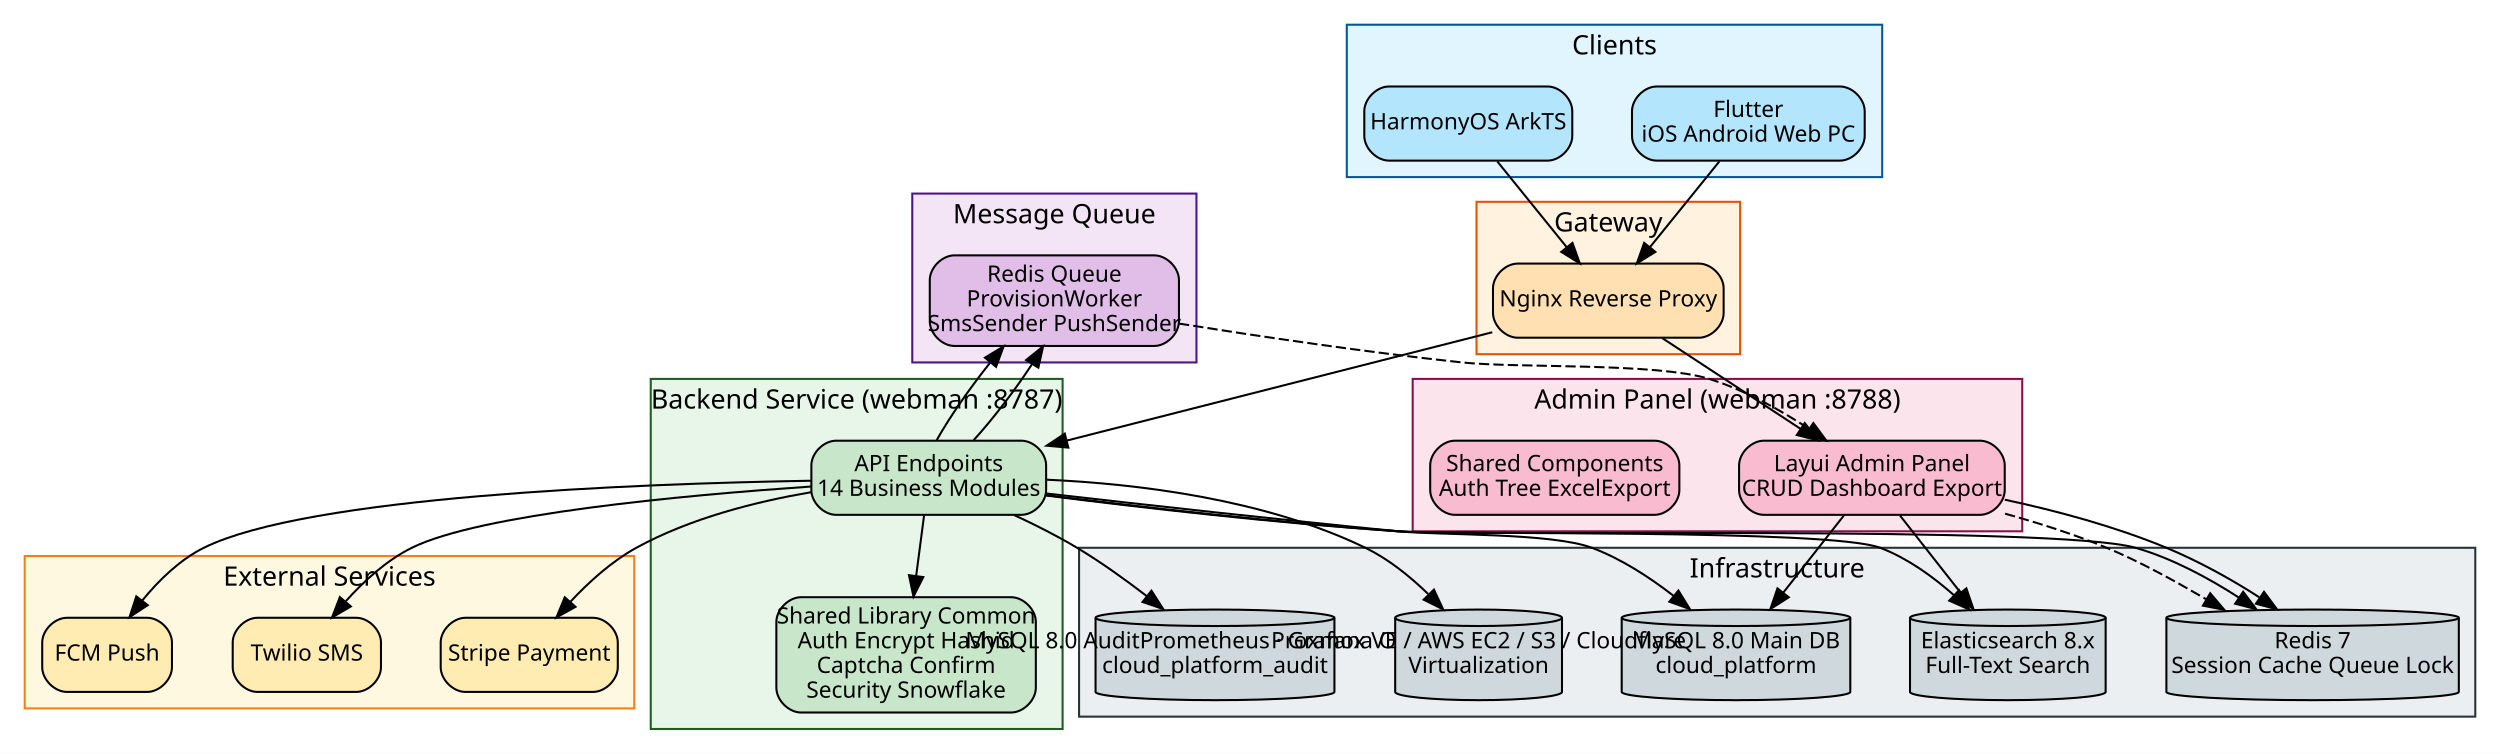
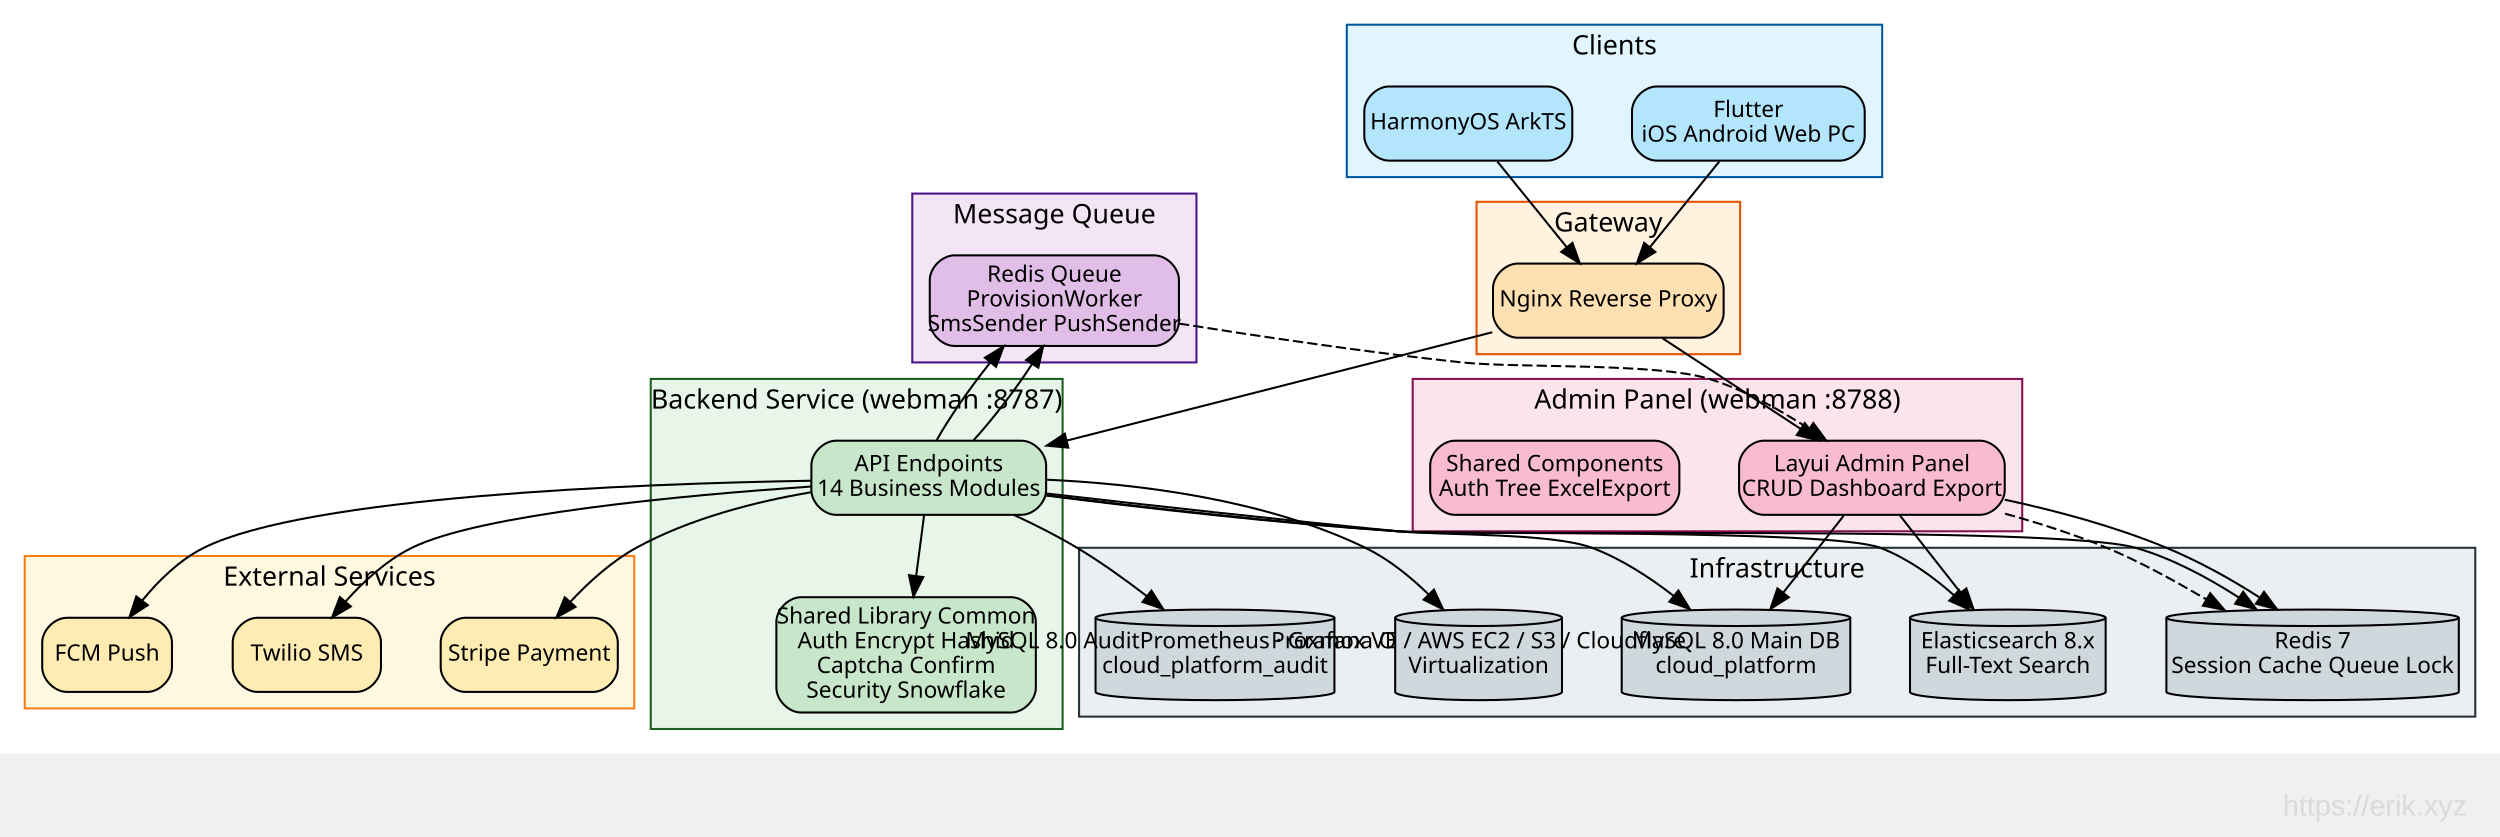
- <svg xmlns="http://www.w3.org/2000/svg" width="1214pt" height="366pt" viewBox="0.00 0.00 1214.00 366.00">
+ <svg xmlns="http://www.w3.org/2000/svg" width="1214pt" height="406.00pt" viewBox="0.00 0.00 1214.00 406.00">
  <g id="graph0" class="graph" transform="scale(1 1) rotate(0) translate(4 362)">
    <polygon fill="white" stroke="transparent" points="-4,4 -4,-362 1210,-362 1210,4 -4,4" />
    <g id="clust1" class="cluster">
      <polygon fill="#e1f5fe" stroke="#01579b" points="650,-276 650,-350 910,-350 910,-276 650,-276" />
      <text text-anchor="middle" x="780" y="-335.6" font-family="sans-serif" font-size="13.00">Clients</text>
    </g>
    <g id="clust2" class="cluster">
      <polygon fill="#fff3e0" stroke="#e65100" points="713,-190 713,-264 841,-264 841,-190 713,-190" />
      <text text-anchor="middle" x="777" y="-249.6" font-family="sans-serif" font-size="13.00">Gateway</text>
    </g>
    <g id="clust3" class="cluster">
      <polygon fill="#e8f5e9" stroke="#1b5e20" points="312,-8 312,-178 512,-178 512,-8 312,-8" />
      <text text-anchor="middle" x="412" y="-163.6" font-family="sans-serif" font-size="13.00">Backend Service (webman :8787)</text>
    </g>
    <g id="clust4" class="cluster">
      <polygon fill="#fce4ec" stroke="#880e4f" points="682,-104 682,-178 978,-178 978,-104 682,-104" />
      <text text-anchor="middle" x="830" y="-163.6" font-family="sans-serif" font-size="13.00">Admin Panel (webman :8788)</text>
    </g>
    <g id="clust5" class="cluster">
      <polygon fill="#f3e5f5" stroke="#4a148c" points="439,-186 439,-268 577,-268 577,-186 439,-186" />
      <text text-anchor="middle" x="508" y="-253.6" font-family="sans-serif" font-size="13.00">Message Queue</text>
    </g>
    <g id="clust6" class="cluster">
      <polygon fill="#eceff1" stroke="#263238" points="520,-14 520,-96 1198,-96 1198,-14 520,-14" />
      <text text-anchor="middle" x="859" y="-81.6" font-family="sans-serif" font-size="13.00">Infrastructure</text>
    </g>
    <g id="clust7" class="cluster">
      <polygon fill="#fff8e1" stroke="#f57f17" points="8,-18 8,-92 304,-92 304,-18 8,-18" />
      <text text-anchor="middle" x="156" y="-77.6" font-family="sans-serif" font-size="13.00">External Services</text>
    </g>
    <g id="node1" class="node">
      <path fill="#b3e5fc" stroke="black" d="M889.5,-320C889.5,-320 800.5,-320 800.5,-320 794.5,-320 788.5,-314 788.5,-308 788.5,-308 788.5,-296 788.5,-296 788.5,-290 794.5,-284 800.5,-284 800.5,-284 889.5,-284 889.5,-284 895.5,-284 901.5,-290 901.5,-296 901.5,-296 901.5,-308 901.5,-308 901.5,-314 895.5,-320 889.5,-320" />
      <text text-anchor="middle" x="845" y="-305.2" font-family="sans-serif" font-size="11.00">Flutter</text>
      <text text-anchor="middle" x="845" y="-293.2" font-family="sans-serif" font-size="11.00">iOS Android Web PC</text>
    </g>
    <g id="node3" class="node">
      <path fill="#ffe0b2" stroke="black" d="M821,-234C821,-234 733,-234 733,-234 727,-234 721,-228 721,-222 721,-222 721,-210 721,-210 721,-204 727,-198 733,-198 733,-198 821,-198 821,-198 827,-198 833,-204 833,-210 833,-210 833,-222 833,-222 833,-228 827,-234 821,-234" />
      <text text-anchor="middle" x="777" y="-213.2" font-family="sans-serif" font-size="11.00">Nginx Reverse Proxy</text>
    </g>
    <g id="edge1" class="edge">
      <path fill="none" stroke="black" d="M830.91,-283.6C821.18,-271.58 808.09,-255.41 797.25,-242.02" />
      <polygon fill="black" stroke="black" points="799.85,-239.67 790.84,-234.1 794.41,-244.07 799.85,-239.67" />
    </g>
    <g id="node2" class="node">
      <path fill="#b3e5fc" stroke="black" d="M747.5,-320C747.5,-320 670.5,-320 670.5,-320 664.5,-320 658.5,-314 658.5,-308 658.5,-308 658.5,-296 658.5,-296 658.5,-290 664.5,-284 670.5,-284 670.5,-284 747.5,-284 747.5,-284 753.5,-284 759.5,-290 759.5,-296 759.5,-296 759.5,-308 759.5,-308 759.5,-314 753.5,-320 747.5,-320" />
      <text text-anchor="middle" x="709" y="-299.2" font-family="sans-serif" font-size="11.00">HarmonyOS ArkTS</text>
    </g>
    <g id="edge2" class="edge">
      <path fill="none" stroke="black" d="M723.09,-283.6C732.82,-271.58 745.91,-255.41 756.75,-242.02" />
      <polygon fill="black" stroke="black" points="759.59,-244.07 763.16,-234.1 754.15,-239.67 759.59,-244.07" />
    </g>
    <g id="node4" class="node">
      <path fill="#c8e6c9" stroke="black" d="M492,-148C492,-148 402,-148 402,-148 396,-148 390,-142 390,-136 390,-136 390,-124 390,-124 390,-118 396,-112 402,-112 402,-112 492,-112 492,-112 498,-112 504,-118 504,-124 504,-124 504,-136 504,-136 504,-142 498,-148 492,-148" />
      <text text-anchor="middle" x="447" y="-133.2" font-family="sans-serif" font-size="11.00">API Endpoints</text>
      <text text-anchor="middle" x="447" y="-121.2" font-family="sans-serif" font-size="11.00">14 Business Modules</text>
    </g>
    <g id="edge3" class="edge">
      <path fill="none" stroke="black" d="M720.65,-200.66C663.45,-186.1 574.9,-163.56 514.11,-148.08" />
      <polygon fill="black" stroke="black" points="514.78,-144.64 504.23,-145.57 513.06,-151.43 514.78,-144.64" />
    </g>
    <g id="node6" class="node">
      <path fill="#f8bbd0" stroke="black" d="M957.5,-148C957.5,-148 852.5,-148 852.5,-148 846.5,-148 840.5,-142 840.5,-136 840.5,-136 840.5,-124 840.5,-124 840.5,-118 846.5,-112 852.5,-112 852.5,-112 957.5,-112 957.5,-112 963.5,-112 969.5,-118 969.5,-124 969.5,-124 969.5,-136 969.5,-136 969.5,-142 963.5,-148 957.5,-148" />
      <text text-anchor="middle" x="905" y="-133.2" font-family="sans-serif" font-size="11.00">Layui Admin Panel</text>
      <text text-anchor="middle" x="905" y="-121.2" font-family="sans-serif" font-size="11.00">CRUD Dashboard Export</text>
    </g>
    <g id="edge4" class="edge">
      <path fill="none" stroke="black" d="M803.21,-197.8C822.63,-185.06 849.27,-167.58 870.42,-153.69" />
      <polygon fill="black" stroke="black" points="872.38,-156.59 878.82,-148.18 868.54,-150.74 872.38,-156.59" />
    </g>
    <g id="node5" class="node">
      <path fill="#c8e6c9" stroke="black" d="M487,-72C487,-72 385,-72 385,-72 379,-72 373,-66 373,-60 373,-60 373,-28 373,-28 373,-22 379,-16 385,-16 385,-16 487,-16 487,-16 493,-16 499,-22 499,-28 499,-28 499,-60 499,-60 499,-66 493,-72 487,-72" />
      <text text-anchor="middle" x="436" y="-59.2" font-family="sans-serif" font-size="11.00">Shared Library Common</text>
      <text text-anchor="middle" x="436" y="-47.2" font-family="sans-serif" font-size="11.00">Auth Encrypt Hashid</text>
      <text text-anchor="middle" x="436" y="-35.2" font-family="sans-serif" font-size="11.00">Captcha Confirm</text>
      <text text-anchor="middle" x="436" y="-23.2" font-family="sans-serif" font-size="11.00">Security Snowflake</text>
    </g>
    <g id="edge5" class="edge">
      <path fill="none" stroke="black" d="M444.72,-111.6C443.61,-103.09 442.22,-92.51 440.88,-82.3" />
      <polygon fill="black" stroke="black" points="444.34,-81.77 439.58,-72.31 437.4,-82.67 444.34,-81.77" />
    </g>
    <g id="node8" class="node">
      <path fill="#e1bee7" stroke="black" d="M556.5,-238C556.5,-238 459.5,-238 459.5,-238 453.5,-238 447.5,-232 447.5,-226 447.5,-226 447.5,-206 447.5,-206 447.5,-200 453.5,-194 459.5,-194 459.5,-194 556.5,-194 556.5,-194 562.5,-194 568.5,-200 568.5,-206 568.5,-206 568.5,-226 568.5,-226 568.5,-232 562.5,-238 556.5,-238" />
      <text text-anchor="middle" x="508" y="-225.2" font-family="sans-serif" font-size="11.00">Redis Queue</text>
      <text text-anchor="middle" x="508" y="-213.2" font-family="sans-serif" font-size="11.00">ProvisionWorker</text>
      <text text-anchor="middle" x="508" y="-201.2" font-family="sans-serif" font-size="11.00">SmsSender PushSender</text>
    </g>
    <g id="edge6" class="edge">
      <path fill="none" stroke="black" d="M468.8,-148.23C478.44,-158.85 489.05,-172.76 497.13,-185.14" />
      <polygon fill="black" stroke="black" points="494.27,-187.16 502.53,-193.8 500.22,-183.46 494.27,-187.16" />
    </g>
    <g id="node9" class="node">
      <path fill="#cfd8dc" stroke="black" d="M894.5,-62C894.5,-64.21 869.62,-66 839,-66 808.38,-66 783.5,-64.21 783.5,-62 783.5,-62 783.5,-26 783.5,-26 783.5,-23.79 808.38,-22 839,-22 869.62,-22 894.5,-23.79 894.5,-26 894.5,-26 894.5,-62 894.5,-62" />
      <path fill="none" stroke="black" d="M894.5,-62C894.5,-59.79 869.62,-58 839,-58 808.38,-58 783.5,-59.79 783.5,-62" />
      <text text-anchor="middle" x="839" y="-47.2" font-family="sans-serif" font-size="11.00">MySQL 8.0 Main DB</text>
      <text text-anchor="middle" x="839" y="-35.2" font-family="sans-serif" font-size="11.00">cloud_platform</text>
    </g>
    <g id="edge10" class="edge">
      <path fill="none" stroke="black" d="M504.12,-122.35C550.21,-117.07 616.74,-109.67 675,-104 695.87,-101.97 749.36,-103.33 769,-96 783.17,-90.71 797.01,-81.7 808.59,-72.72" />
      <polygon fill="black" stroke="black" points="811.03,-75.25 816.6,-66.23 806.63,-69.81 811.03,-75.25" />
    </g>
    <g id="node10" class="node">
      <path fill="#cfd8dc" stroke="black" d="M644,-62C644,-64.21 618,-66 586,-66 554,-66 528,-64.21 528,-62 528,-62 528,-26 528,-26 528,-23.79 554,-22 586,-22 618,-22 644,-23.79 644,-26 644,-26 644,-62 644,-62" />
      <path fill="none" stroke="black" d="M644,-62C644,-59.79 618,-58 586,-58 554,-58 528,-59.79 528,-62" />
      <text text-anchor="middle" x="586" y="-47.2" font-family="sans-serif" font-size="11.00">MySQL 8.0 Audit
Prometheus · Grafana Obs. DB</text>
      <text text-anchor="middle" x="586" y="-35.2" font-family="sans-serif" font-size="11.00">cloud_platform_audit</text>
    </g>
    <g id="edge11" class="edge">
      <path fill="none" stroke="black" d="M488.55,-111.85C498.73,-107.14 509.45,-101.73 519,-96 530.48,-89.12 542.31,-80.64 552.78,-72.58" />
      <polygon fill="black" stroke="black" points="555.14,-75.18 560.85,-66.25 550.82,-69.67 555.14,-75.18" />
    </g>
    <g id="node11" class="node">
      <path fill="#cfd8dc" stroke="black" d="M1190,-62C1190,-64.21 1158.18,-66 1119,-66 1079.82,-66 1048,-64.21 1048,-62 1048,-62 1048,-26 1048,-26 1048,-23.79 1079.82,-22 1119,-22 1158.18,-22 1190,-23.79 1190,-26 1190,-26 1190,-62 1190,-62" />
      <path fill="none" stroke="black" d="M1190,-62C1190,-59.79 1158.18,-58 1119,-58 1079.82,-58 1048,-59.79 1048,-62" />
      <text text-anchor="middle" x="1119" y="-47.2" font-family="sans-serif" font-size="11.00">Redis 7</text>
      <text text-anchor="middle" x="1119" y="-35.2" font-family="sans-serif" font-size="11.00">Session Cache Queue Lock</text>
    </g>
    <g id="edge12" class="edge">
      <path fill="none" stroke="black" d="M504.04,-121.36C550.08,-115.52 616.59,-107.85 675,-104 714.7,-101.38 994.75,-106.95 1033,-96 1050.72,-90.93 1068.53,-81.29 1083.31,-71.75" />
      <polygon fill="black" stroke="black" points="1085.28,-74.65 1091.64,-66.18 1081.38,-68.83 1085.28,-74.65" />
    </g>
    <g id="node12" class="node">
      <path fill="#cfd8dc" stroke="black" d="M1018.5,-62C1018.5,-64.21 997.21,-66 971,-66 944.79,-66 923.5,-64.21 923.5,-62 923.5,-62 923.5,-26 923.5,-26 923.5,-23.79 944.79,-22 971,-22 997.21,-22 1018.5,-23.79 1018.5,-26 1018.5,-26 1018.5,-62 1018.5,-62" />
      <path fill="none" stroke="black" d="M1018.5,-62C1018.5,-59.79 997.21,-58 971,-58 944.79,-58 923.5,-59.79 923.5,-62" />
      <text text-anchor="middle" x="971" y="-47.2" font-family="sans-serif" font-size="11.00">Elasticsearch 8.x</text>
      <text text-anchor="middle" x="971" y="-35.2" font-family="sans-serif" font-size="11.00">Full-Text Search</text>
    </g>
    <g id="edge13" class="edge">
      <path fill="none" stroke="black" d="M504.05,-121.54C550.1,-115.81 616.61,-108.19 675,-104 700.95,-102.14 884.66,-105.2 909,-96 922.19,-91.01 934.65,-82 944.88,-72.92" />
      <polygon fill="black" stroke="black" points="947.34,-75.42 952.25,-66.03 942.55,-70.31 947.34,-75.42" />
    </g>
    <g id="node13" class="node">
      <path fill="#cfd8dc" stroke="black" d="M754.5,-62C754.5,-64.21 736.35,-66 714,-66 691.65,-66 673.5,-64.21 673.5,-62 673.5,-62 673.5,-26 673.5,-26 673.5,-23.79 691.65,-22 714,-22 736.35,-22 754.5,-23.79 754.5,-26 754.5,-26 754.5,-62 754.5,-62" />
      <path fill="none" stroke="black" d="M754.5,-62C754.5,-59.79 736.35,-58 714,-58 691.65,-58 673.5,-59.79 673.5,-62" />
      <text text-anchor="middle" x="714" y="-47.2" font-family="sans-serif" font-size="11.00">Proxmox VE / AWS EC2 / S3 / Cloudflare</text>
      <text text-anchor="middle" x="714" y="-35.2" font-family="sans-serif" font-size="11.00">Virtualization</text>
    </g>
    <g id="edge14" class="edge">
      <path fill="none" stroke="black" d="M504.13,-129.07C548.41,-127.06 610.22,-119.63 659,-96 670.24,-90.56 680.78,-82.03 689.56,-73.5" />
      <polygon fill="black" stroke="black" points="692.32,-75.68 696.8,-66.08 687.31,-70.79 692.32,-75.68" />
    </g>
    <g id="node14" class="node">
      <path fill="#ffecb3" stroke="black" d="M284,-62C284,-62 222,-62 222,-62 216,-62 210,-56 210,-50 210,-50 210,-38 210,-38 210,-32 216,-26 222,-26 222,-26 284,-26 284,-26 290,-26 296,-32 296,-38 296,-38 296,-50 296,-50 296,-56 290,-62 284,-62" />
      <text text-anchor="middle" x="253" y="-41.2" font-family="sans-serif" font-size="11.00">Stripe Payment</text>
    </g>
    <g id="edge15" class="edge">
      <path fill="none" stroke="black" d="M389.83,-122.98C362.85,-118.37 330.96,-110.25 305,-96 293.05,-89.44 281.94,-79.36 273.09,-69.89" />
      <polygon fill="black" stroke="black" points="275.47,-67.31 266.21,-62.17 270.25,-71.96 275.47,-67.31" />
    </g>
    <g id="node15" class="node">
      <path fill="#ffecb3" stroke="black" d="M169,-62C169,-62 121,-62 121,-62 115,-62 109,-56 109,-50 109,-50 109,-38 109,-38 109,-32 115,-26 121,-26 121,-26 169,-26 169,-26 175,-26 181,-32 181,-38 181,-38 181,-50 181,-50 181,-56 175,-62 169,-62" />
      <text text-anchor="middle" x="145" y="-41.2" font-family="sans-serif" font-size="11.00">Twilio SMS</text>
    </g>
    <g id="edge16" class="edge">
      <path fill="none" stroke="black" d="M389.87,-125.75C326.57,-121.41 229.06,-112.3 196,-96 183.72,-89.94 172.62,-79.75 163.94,-70.07" />
      <polygon fill="black" stroke="black" points="166.37,-67.52 157.24,-62.15 161.03,-72.04 166.37,-67.52" />
    </g>
    <g id="node16" class="node">
      <path fill="#ffecb3" stroke="black" d="M67.5,-62C67.5,-62 28.5,-62 28.5,-62 22.5,-62 16.5,-56 16.5,-50 16.5,-50 16.5,-38 16.5,-38 16.5,-32 22.5,-26 28.5,-26 28.5,-26 67.5,-26 67.5,-26 73.5,-26 79.5,-32 79.5,-38 79.5,-38 79.5,-50 79.5,-50 79.5,-56 73.5,-62 67.5,-62" />
      <text text-anchor="middle" x="48" y="-41.2" font-family="sans-serif" font-size="11.00">FCM Push</text>
    </g>
    <g id="edge17" class="edge">
      <path fill="none" stroke="black" d="M389.73,-128.56C303.58,-127.08 145.33,-120.92 95,-96 83.2,-90.16 72.9,-80 64.98,-70.27" />
      <polygon fill="black" stroke="black" points="67.75,-68.14 58.9,-62.32 62.19,-72.39 67.75,-68.14" />
    </g>
    <g id="edge18" class="edge">
      <path fill="none" stroke="black" d="M891.32,-111.6C882.84,-100.79 871.72,-86.64 861.91,-74.16" />
      <polygon fill="black" stroke="black" points="864.63,-71.96 855.7,-66.26 859.13,-76.28 864.63,-71.96" />
    </g>
    <g id="edge9" class="edge">
      <path fill="none" stroke="black" stroke-dasharray="5,2" d="M969.66,-112.56C986.01,-108.02 1003.32,-102.52 1019,-96 1035.21,-89.26 1052.04,-79.89 1067.33,-71.01" />
      <polygon fill="black" stroke="black" points="1069.27,-73.93 1076.14,-65.87 1065.74,-67.89 1069.27,-73.93" />
    </g>
    <g id="edge19" class="edge">
      <path fill="none" stroke="black" d="M969.52,-119.35C994.83,-113.95 1023.42,-106.21 1048,-96 1063.63,-89.51 1079.83,-80.56 1093.07,-71.97" />
      <polygon fill="black" stroke="black" points="1095.4,-74.62 1101.72,-66.12 1091.47,-68.83 1095.4,-74.62" />
    </g>
    <g id="edge20" class="edge">
      <path fill="none" stroke="black" d="M918.68,-111.6C927.16,-100.79 938.28,-86.64 948.09,-74.16" />
      <polygon fill="black" stroke="black" points="950.87,-76.28 954.3,-66.26 945.37,-71.96 950.87,-76.28" />
    </g>
    <g id="node7" class="node">
      <path fill="#f8bbd0" stroke="black" d="M799.5,-148C799.5,-148 702.5,-148 702.5,-148 696.5,-148 690.5,-142 690.5,-136 690.5,-136 690.5,-124 690.5,-124 690.5,-118 696.5,-112 702.5,-112 702.5,-112 799.5,-112 799.5,-112 805.5,-112 811.5,-118 811.5,-124 811.5,-124 811.5,-136 811.5,-136 811.5,-142 805.5,-148 799.5,-148" />
      <text text-anchor="middle" x="751" y="-133.2" font-family="sans-serif" font-size="11.00">Shared Components</text>
      <text text-anchor="middle" x="751" y="-121.2" font-family="sans-serif" font-size="11.00">Auth Tree ExcelExport</text>
    </g>
    <g id="edge7" class="edge">
      <path fill="none" stroke="black" d="M476.78,-185.85C466.77,-173.3 456.88,-159.06 450.84,-148.23" />
      <polygon fill="black" stroke="black" points="474.28,-188.32 483.35,-193.8 479.68,-183.86 474.28,-188.32" />
    </g>
    <g id="edge8" class="edge">
      <path fill="none" stroke="black" stroke-dasharray="5,2" d="M568.5,-204.87C607.63,-198.64 659.71,-190.93 706,-186 732.58,-183.17 800.48,-185.94 826,-178 843.16,-172.66 860.51,-162.92 874.57,-153.69" />
      <polygon fill="black" stroke="black" points="876.56,-156.57 882.86,-148.05 872.62,-150.78 876.56,-156.57" />
    </g>
  </g>
+   <g opacity="0.5">
+     <text x="1198" y="396" text-anchor="end" font-family="Arial, sans-serif" font-size="14" fill="rgba(0,0,0,0.18)">https://erik.xyz</text>
+   </g>
</svg>
